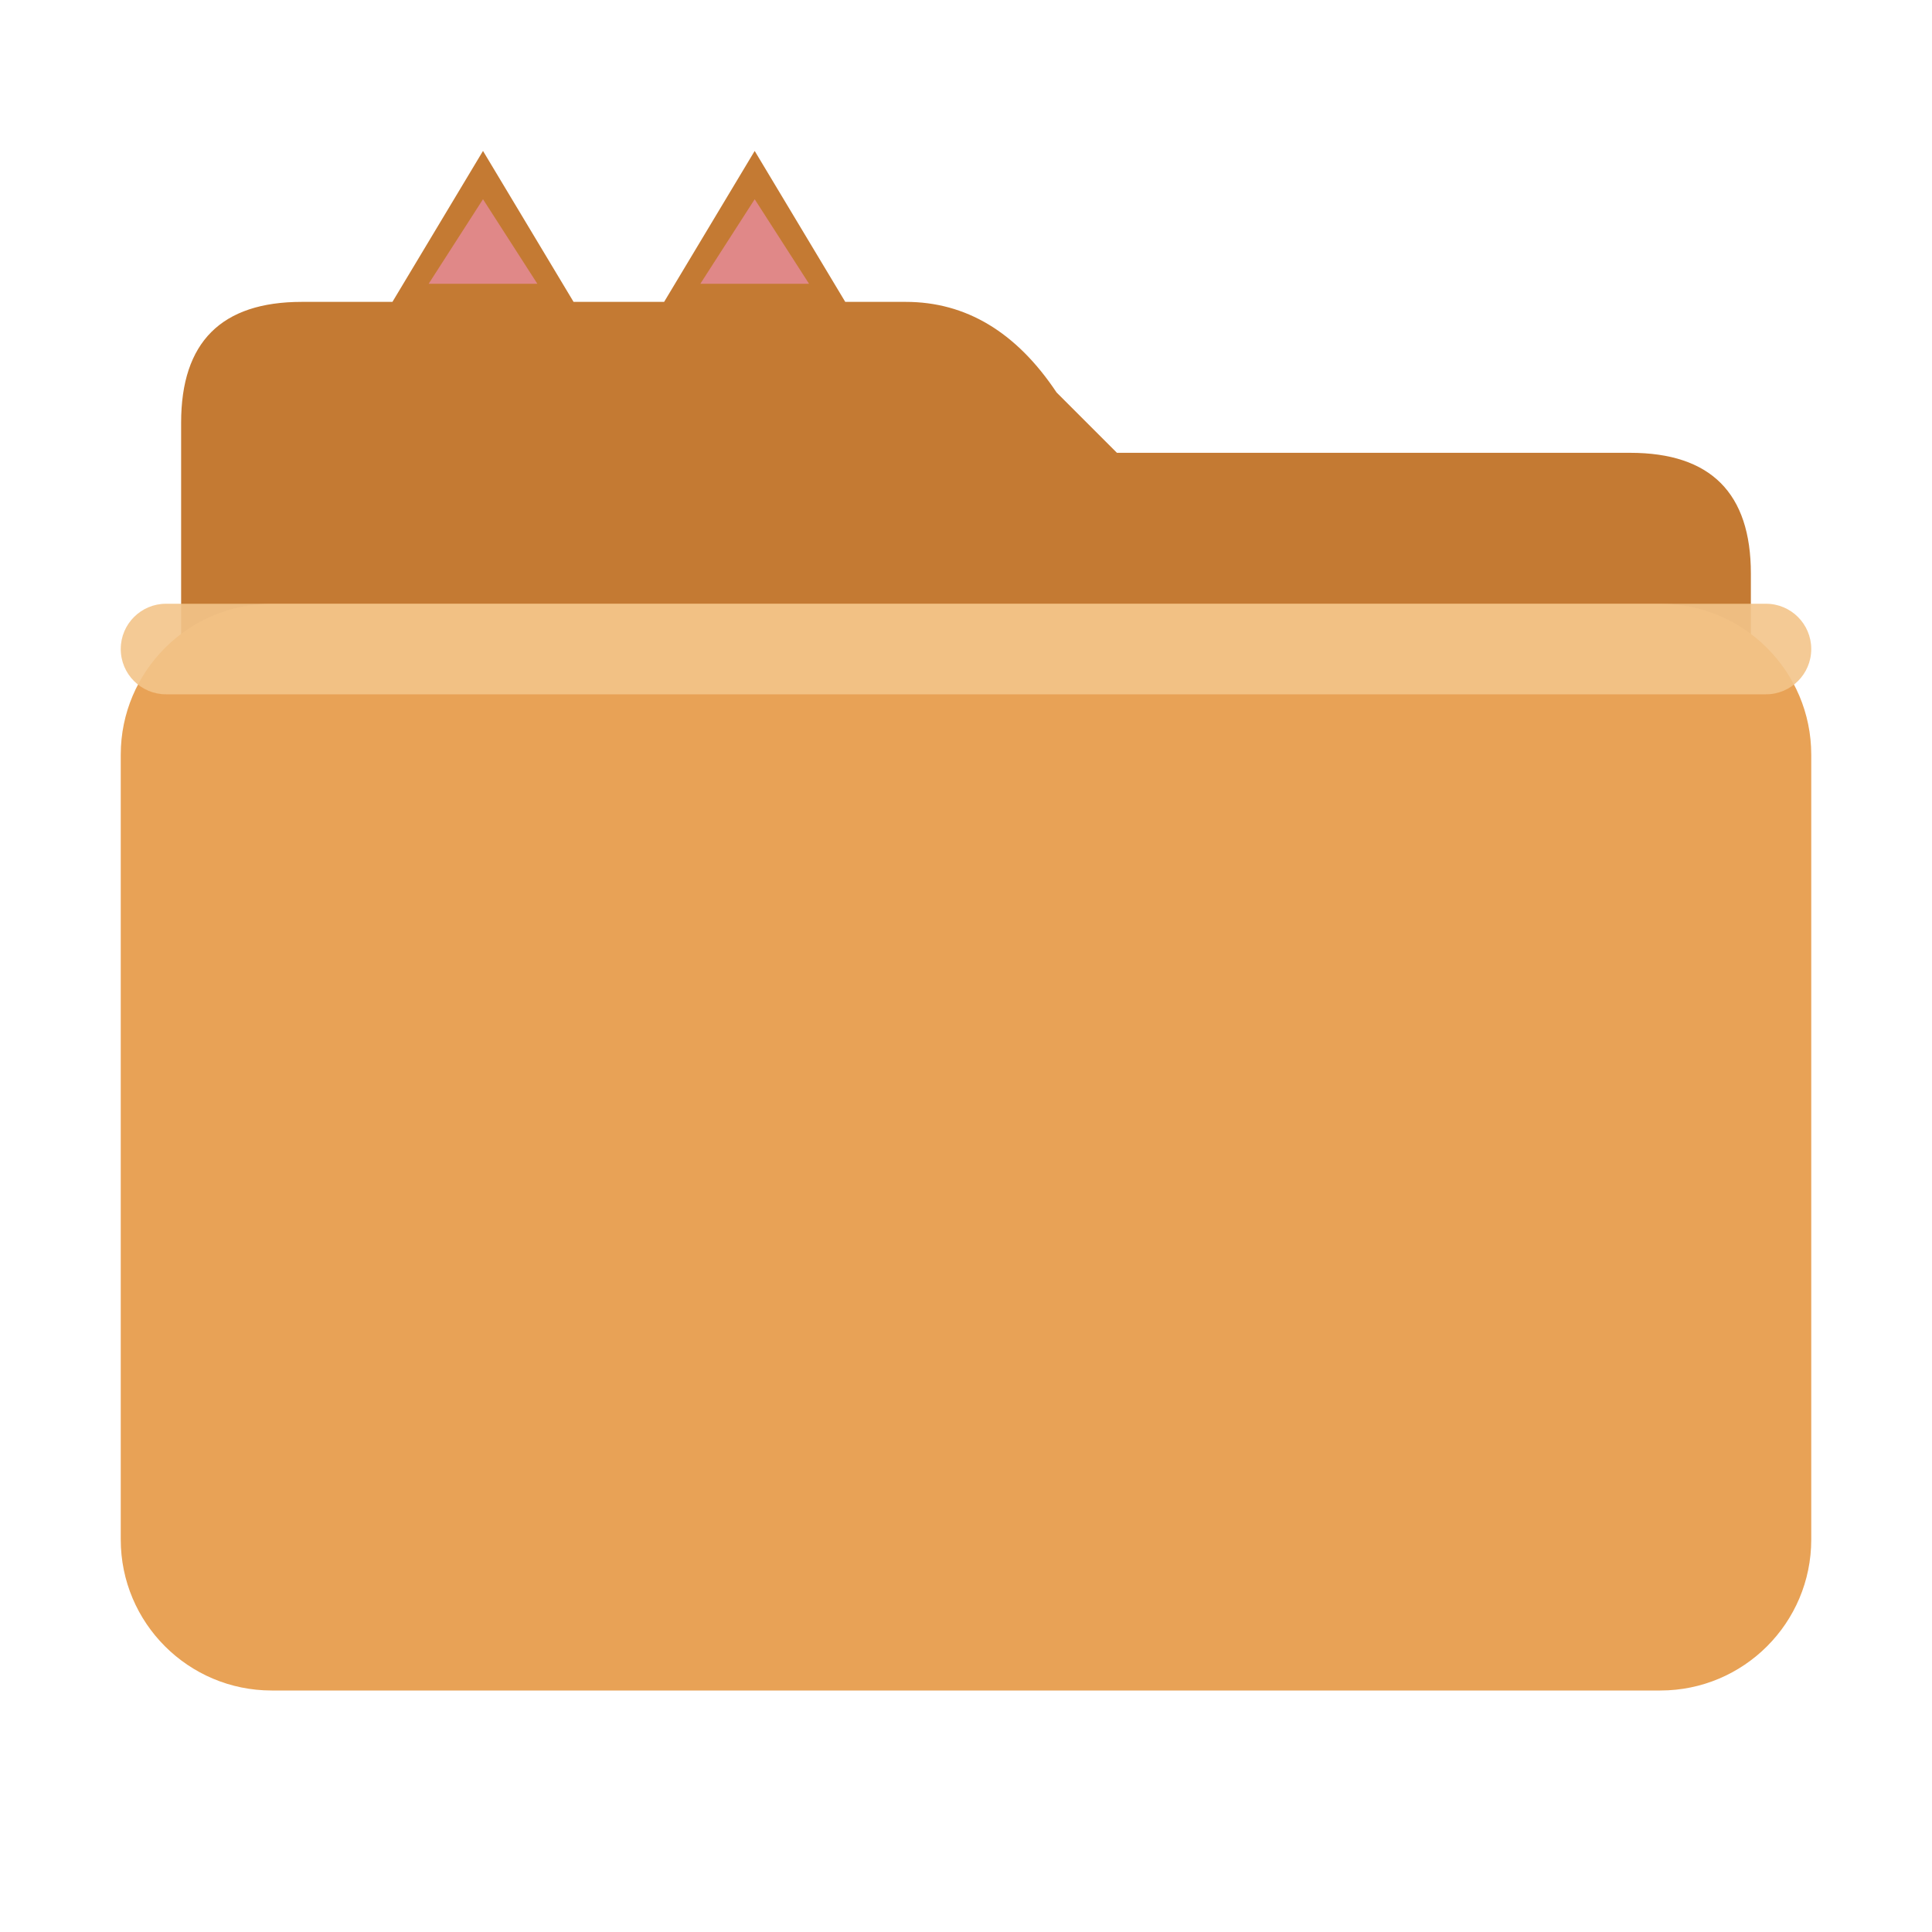
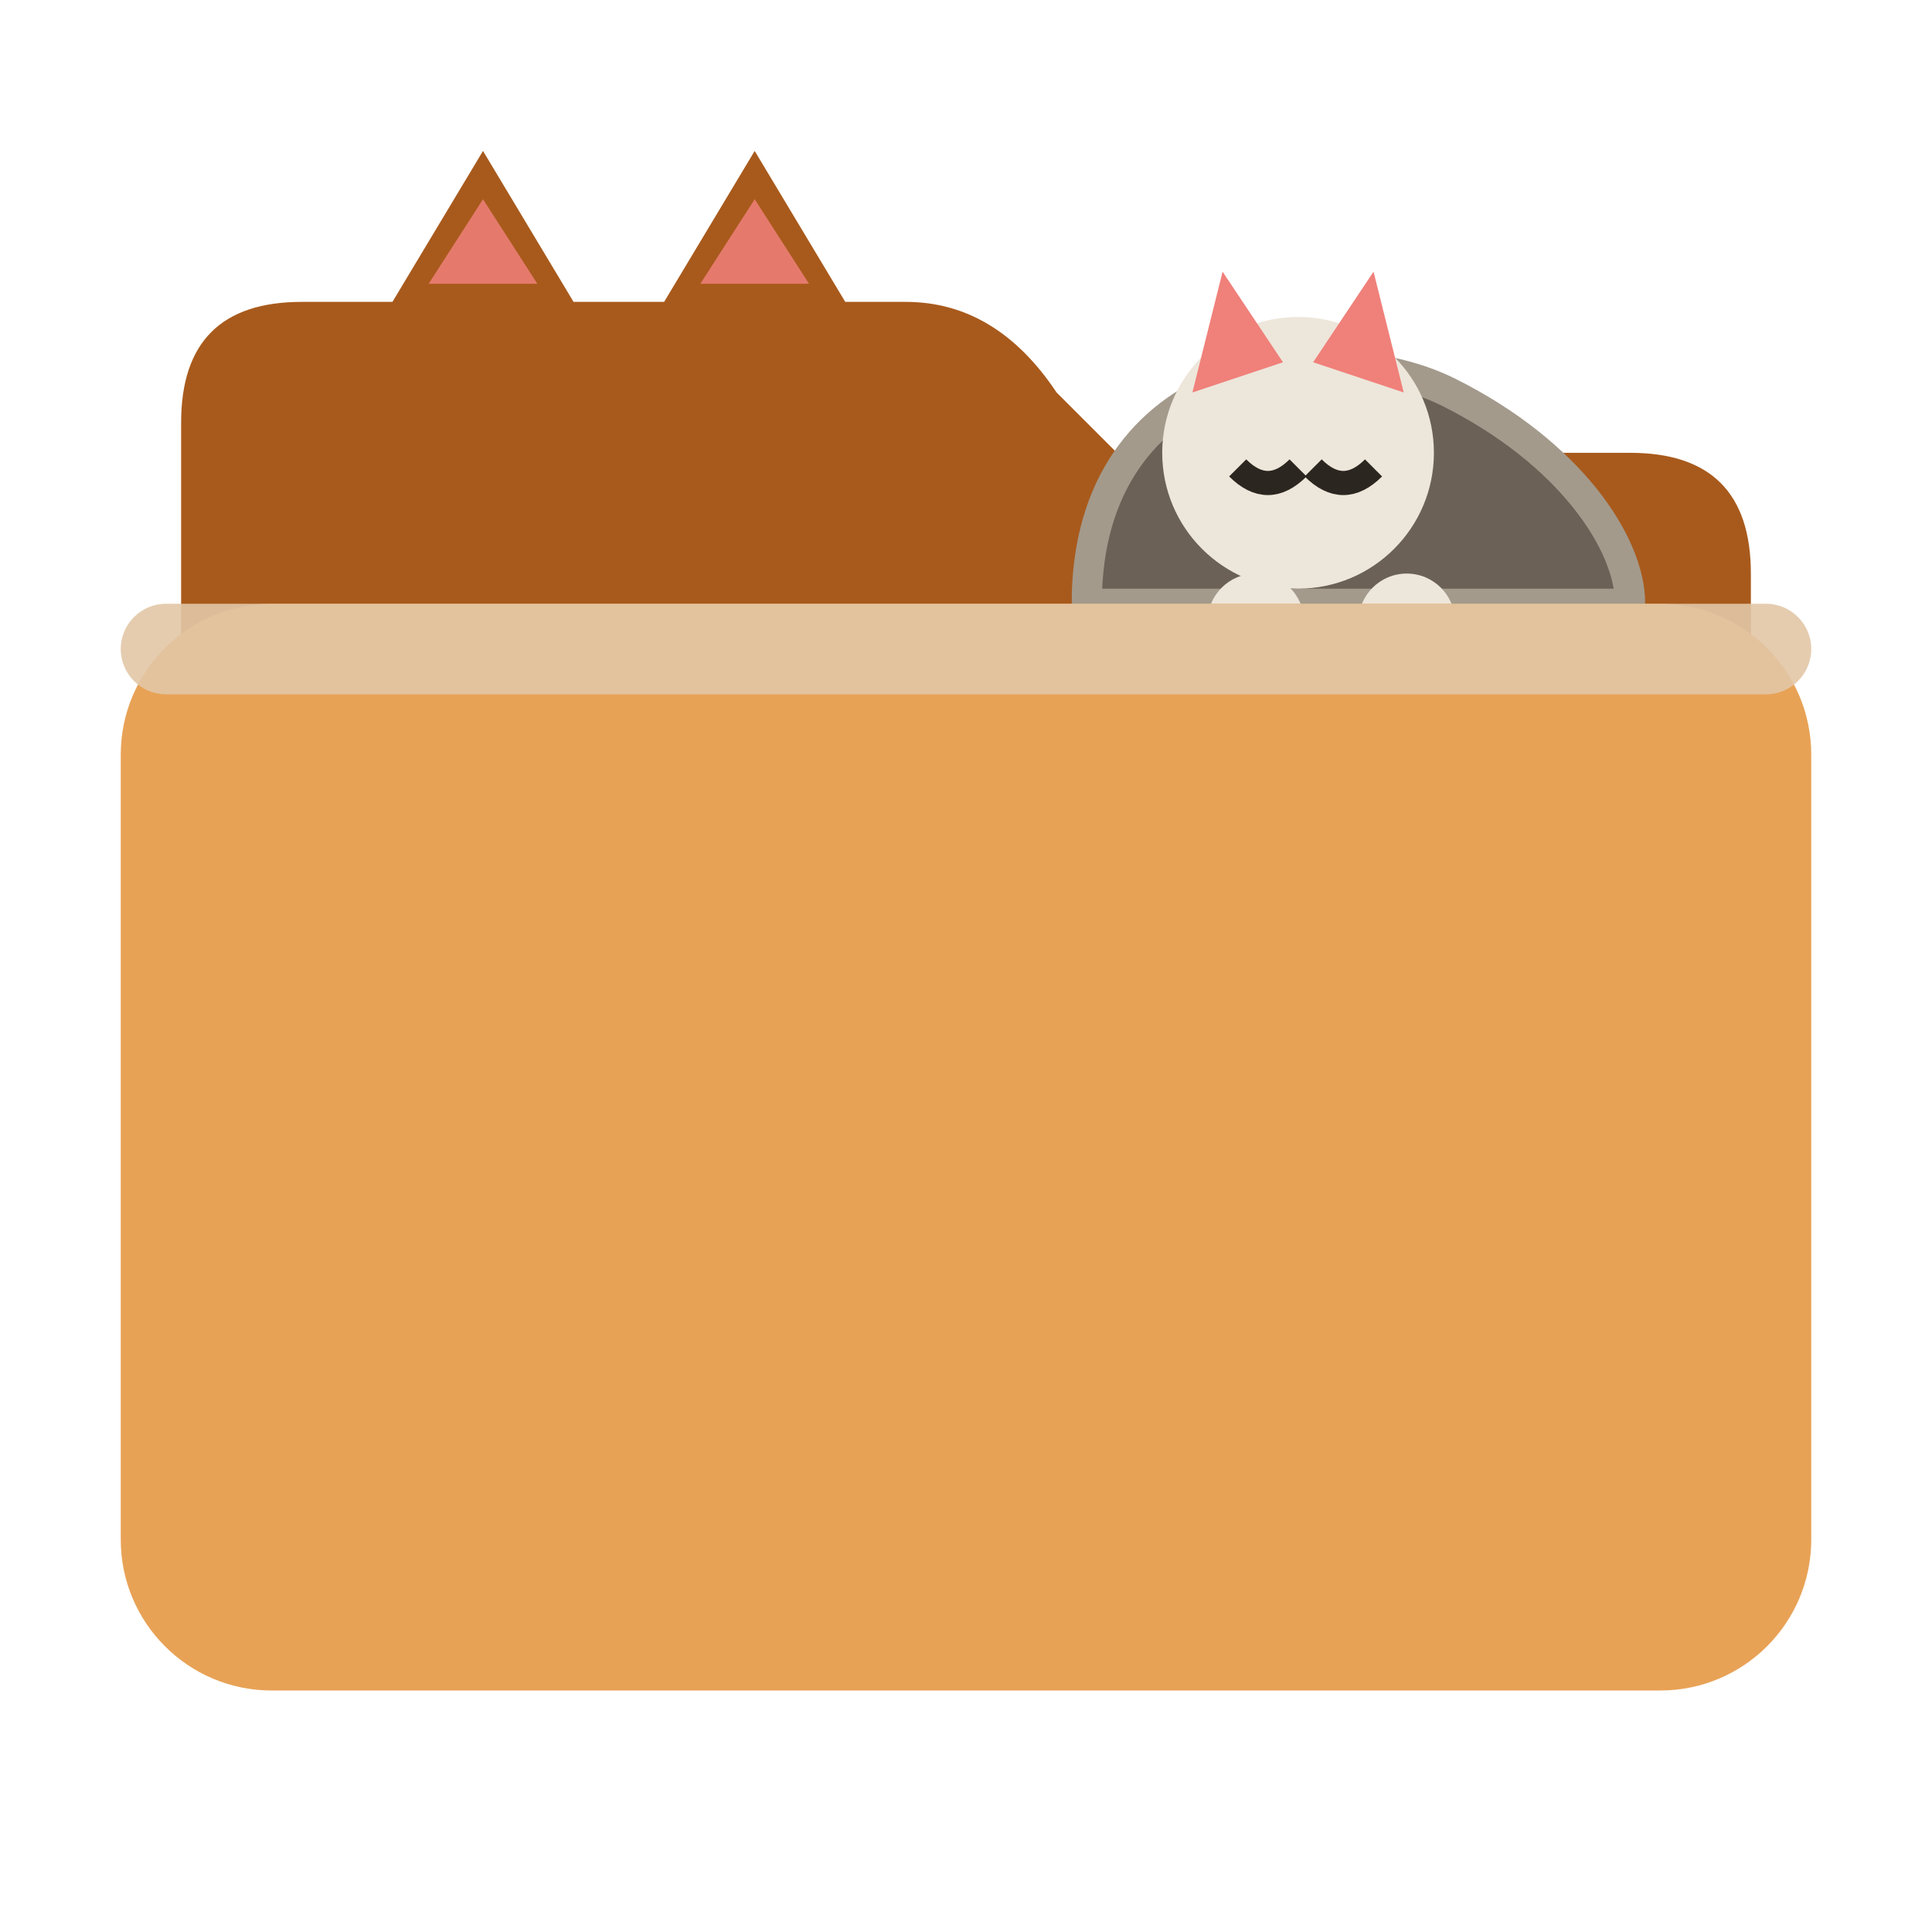
<svg xmlns="http://www.w3.org/2000/svg" width="64" height="64" viewBox="0 0 64 64">
-   <path d="M6 14 Q6 10 10 10 L13 10 L16 5 L19 10 L22 10 L25 5 L28 10 L30 10 Q33 10 35 13 L37 15 L54 15 Q58 15 58 19 L58 48 L6 48 Z" fill="#C47A33" />
-   <path d="M14.2 9.4 L16 6.6 L17.8 9.4 Z M23.2 9.4 L25 6.6 L26.8 9.4 Z" fill="#E58B97" opacity=".85" />
+   <path d="M6 14 Q6 10 10 10 L13 10 L16 5 L19 10 L22 10 L25 5 L28 10 L30 10 Q33 10 35 13 L37 15 L54 15 Q58 15 58 19 L58 48 L6 48 Z" fill="#A85A1C" />
+   <path d="M14.2 9.4 L16 6.6 L17.8 9.4 Z M23.2 9.4 L25 6.6 L26.8 9.4 Z" fill="#F0807A" opacity="0.85" />
+   <path d="M36 20 C36 12 44 11 48 13 C52 15 54 18 54 20 Z" fill="#6B6156" stroke="#A39A8C" stroke-width="1" />
+   <circle cx="43" cy="15" r="4.5" fill="#EDE6DA" />
+   <path d="M39.5 13 L40.5 9 L42.5 12 Z M43.5 12 L45.5 9 L46.5 13 Z" fill="#F0807A" />
+   <path d="M41 15.5 Q42 16.5 43 15.5 M43.5 15.5 Q44.5 16.5 45.5 15.5" stroke="#2B2620" stroke-width="0.8" fill="none" />
+   <rect x="40" y="19" width="3.2" height="4.5" rx="1.6" fill="#EDE6DA" />
+   <circle cx="41.6" cy="22" r="0.8" fill="#F0807A" />
+   <rect x="45" y="19" width="3.2" height="4.5" rx="1.6" fill="#EDE6DA" />
+   <circle cx="46.6" cy="22" r="0.8" fill="#F0807A" />
  <rect x="4" y="20" width="56" height="36" rx="5" fill="#E8A256" />
-   <rect x="4" y="20" width="56" height="3" rx="1.5" fill="#F3C489" opacity=".9" />
+   <rect x="4" y="20" width="56" height="3" rx="1.5" fill="#E2C7A6" opacity="0.9" />
</svg>
